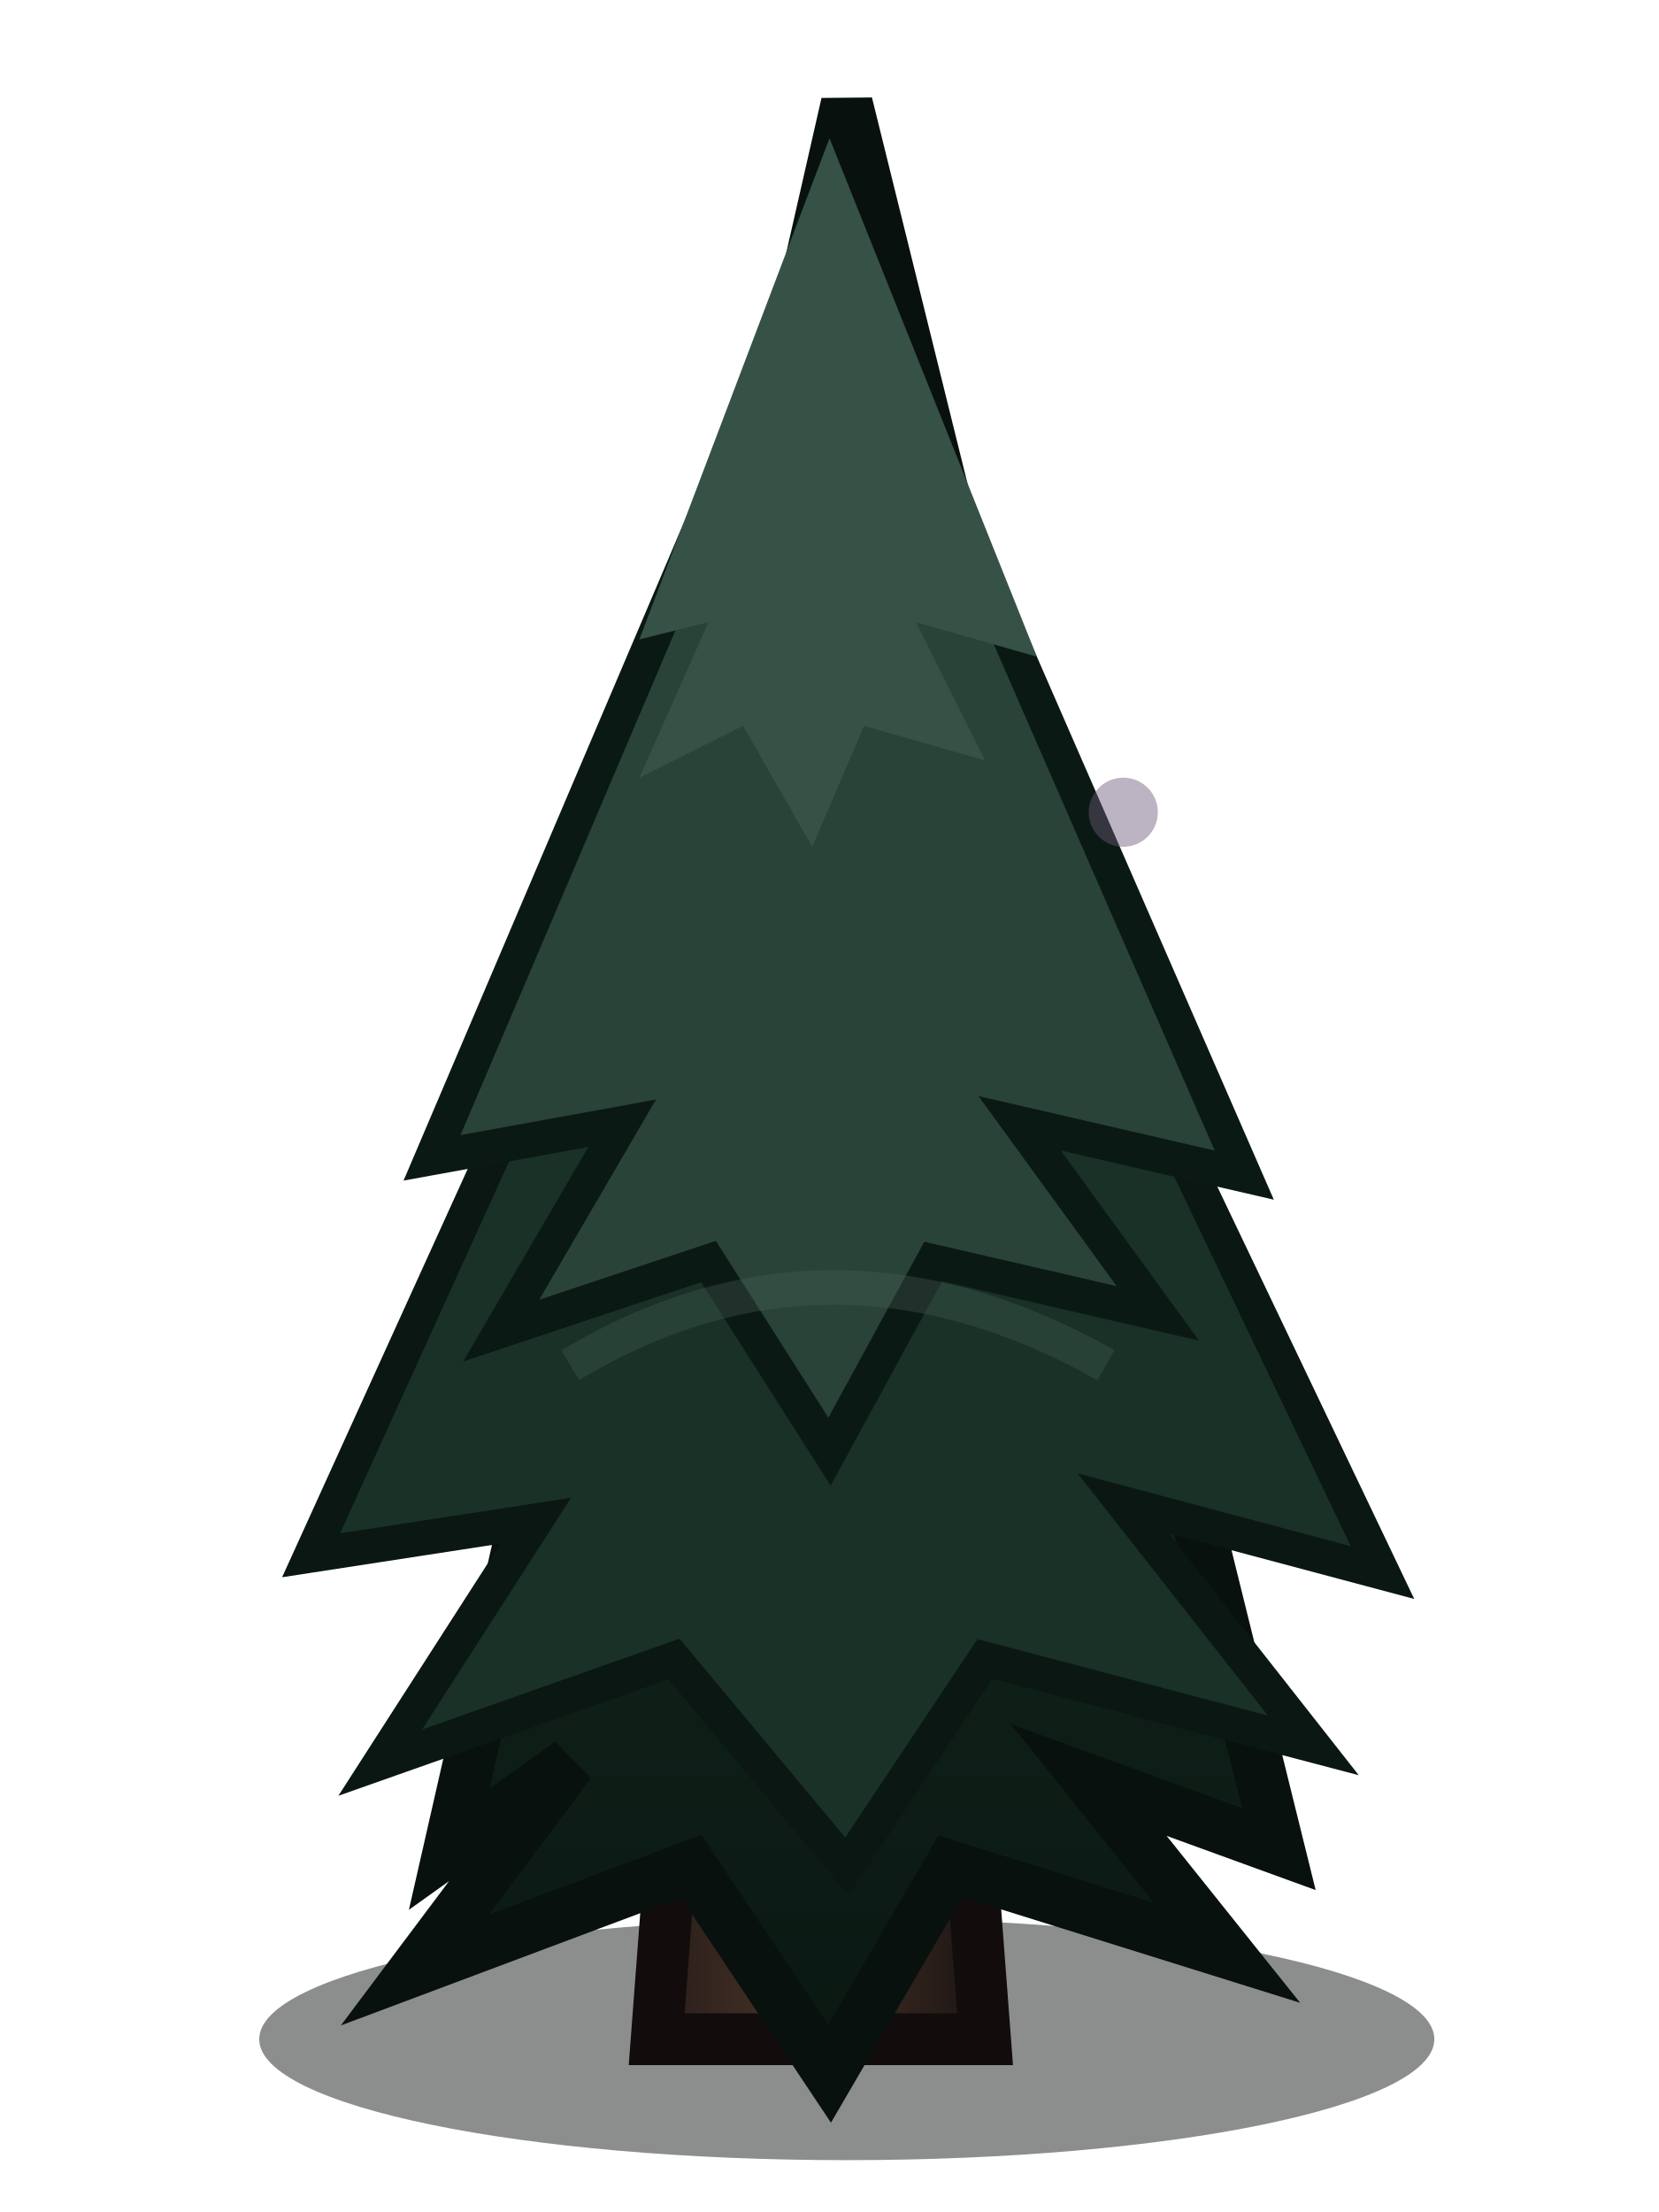
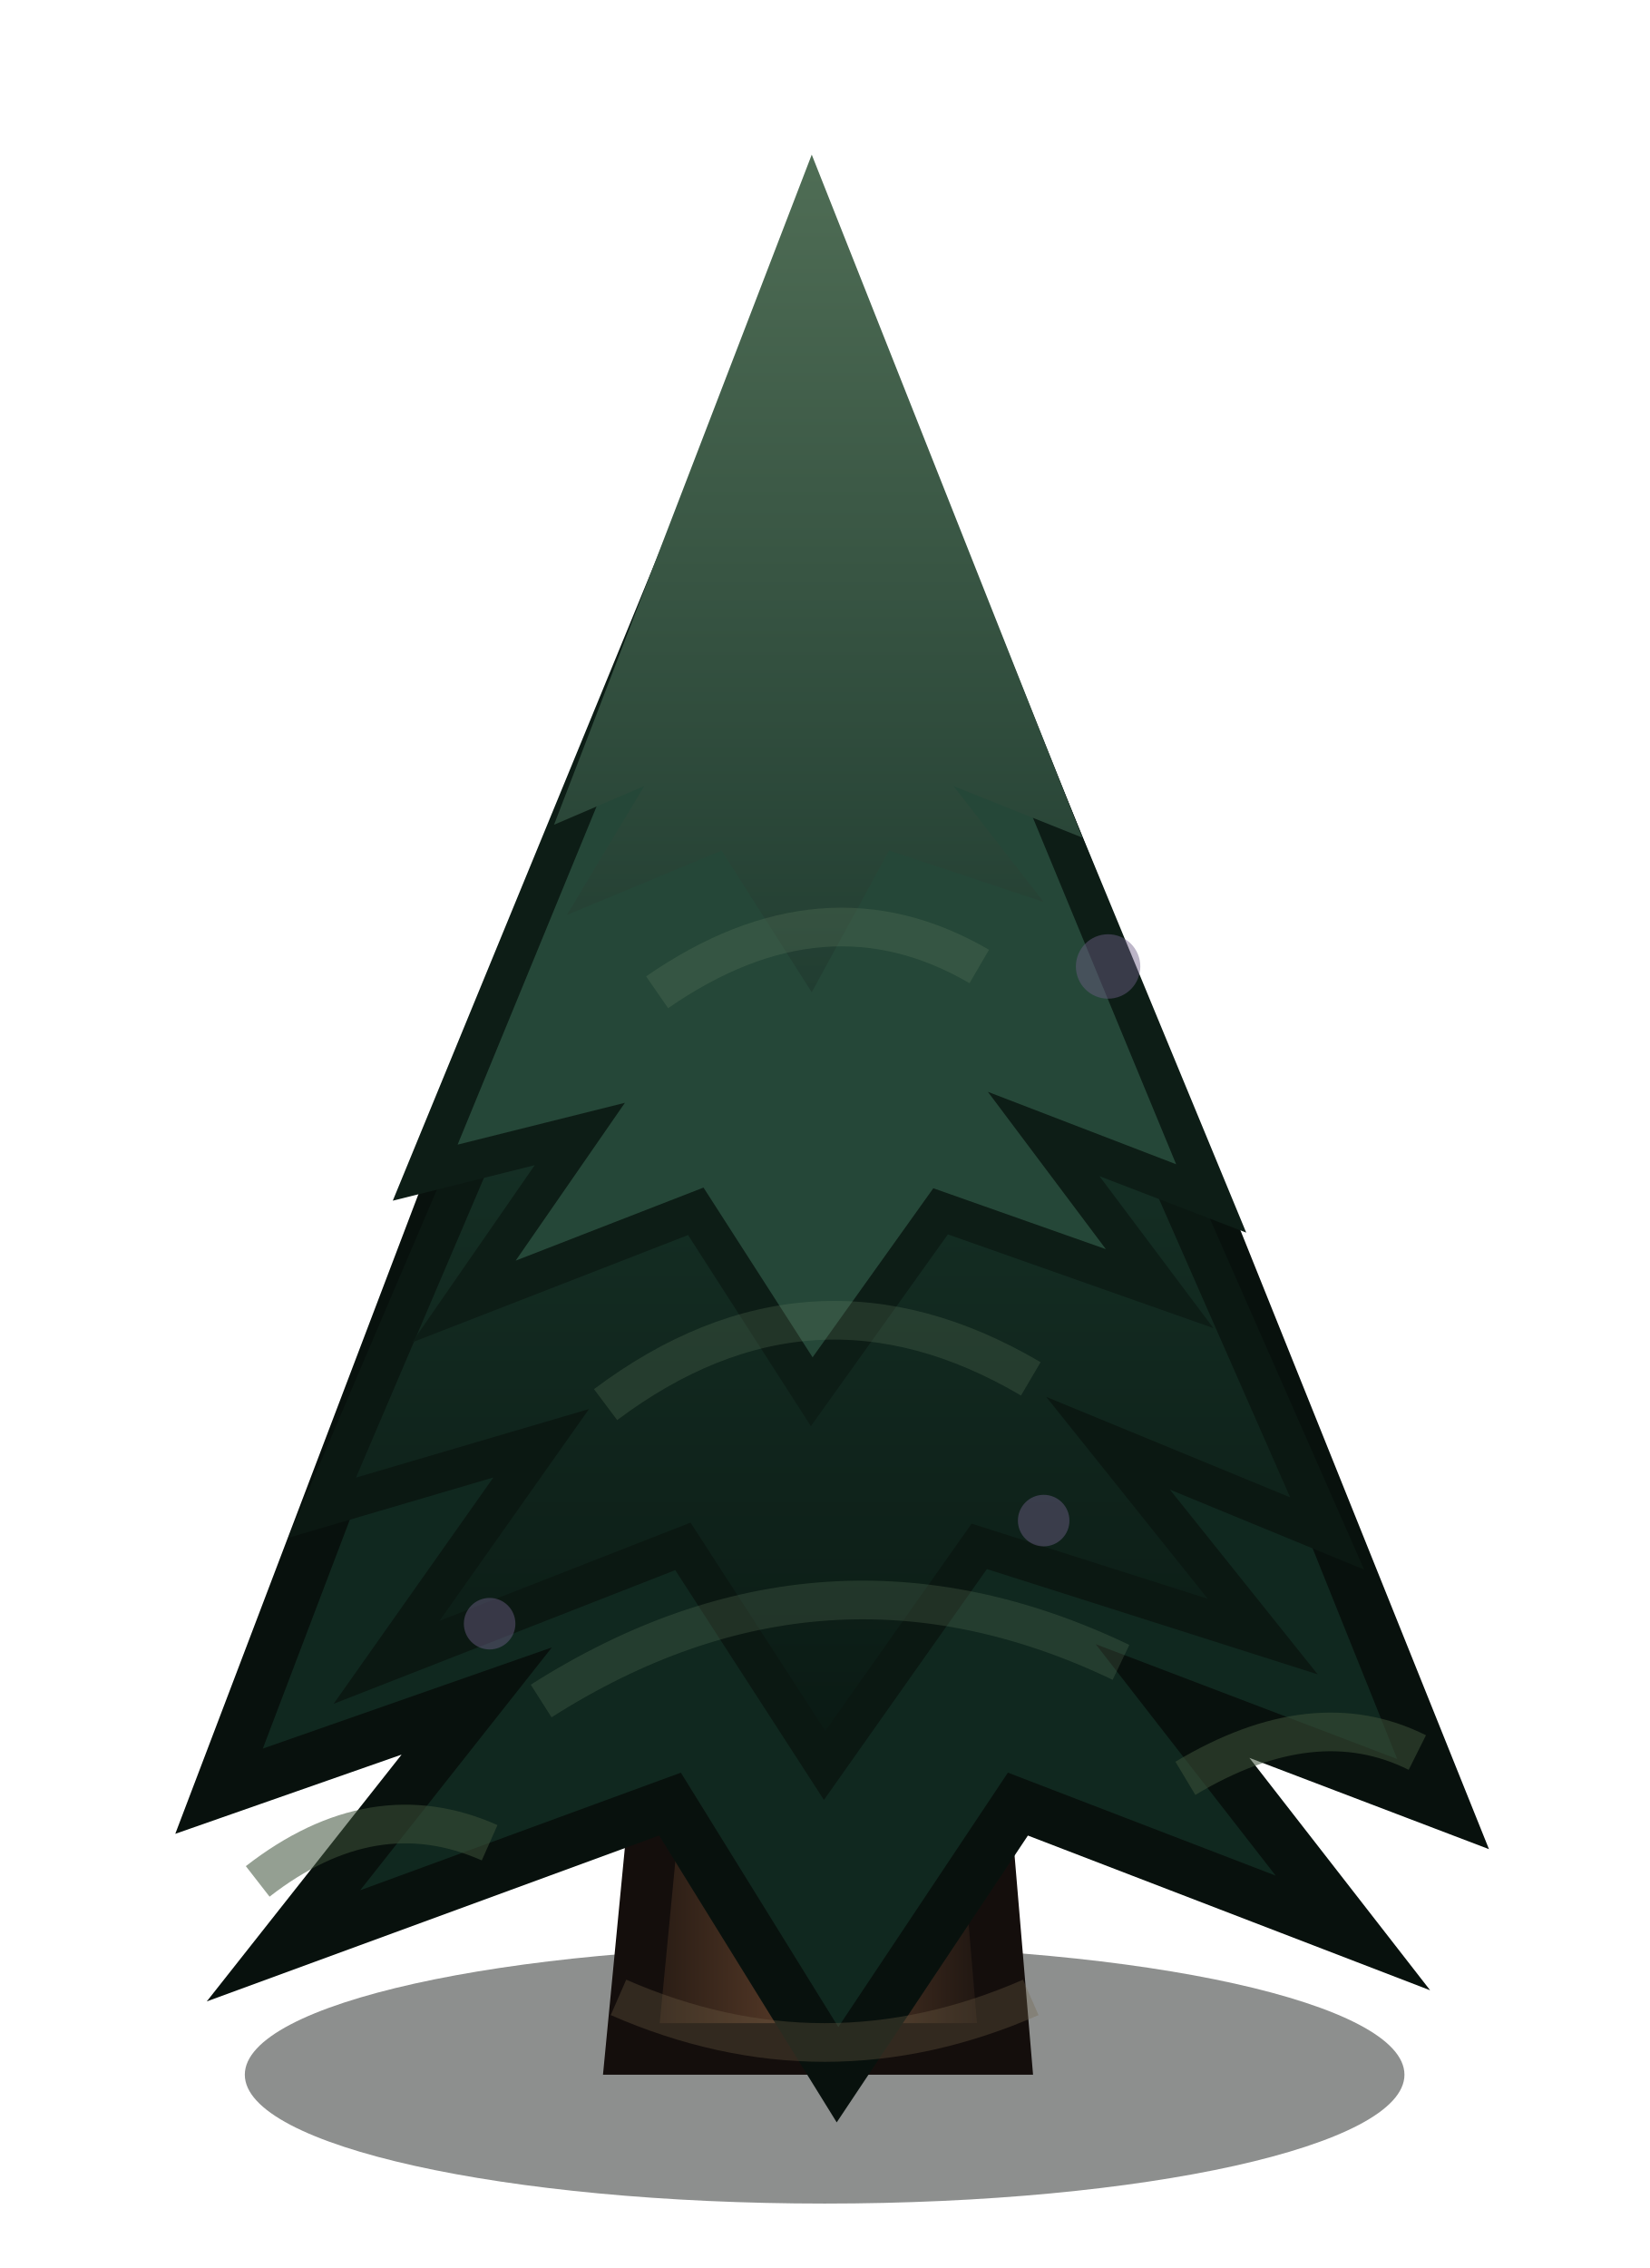
- <svg xmlns="http://www.w3.org/2000/svg" width="96" height="128" viewBox="0 0 96 128">
+ <svg xmlns="http://www.w3.org/2000/svg" width="128" height="176" viewBox="0 0 128 176">
  <defs>
    <linearGradient id="trunk" x1="0" y1="0" x2="1" y2="0">
-       <stop offset="0" stop-color="#281d19" />
-       <stop offset=".45" stop-color="#4a3429" />
-       <stop offset="1" stop-color="#1b1413" />
+       <stop stop-color="#211711" />
+       <stop offset=".48" stop-color="#5b3d2a" />
+       <stop offset="1" stop-color="#17110e" />
    </linearGradient>
-     <linearGradient id="needles" x1="0" y1="0" x2="0" y2="1">
-       <stop offset="0" stop-color="#233a31" />
-       <stop offset=".55" stop-color="#13291f" />
-       <stop offset="1" stop-color="#0a1712" />
+     <linearGradient id="dark" x1="0" y1="0" x2="0" y2="1">
+       <stop stop-color="#284638" />
+       <stop offset=".52" stop-color="#163126" />
+       <stop offset="1" stop-color="#0a1913" />
+     </linearGradient>
+     <linearGradient id="light" x1="0" y1="0" x2="0" y2="1">
+       <stop stop-color="#4f6d55" />
+       <stop offset="1" stop-color="#213d31" />
    </linearGradient>
  </defs>
-   <ellipse cx="49" cy="118" rx="34" ry="7" fill="#050807" opacity=".46" />
-   <path d="M43 52 L52 52 57 118 38 118Z" fill="url(#trunk)" stroke="#120d0c" stroke-width="3" />
-   <path d="M26 107 L49 6 74 107 63 103 71 113 55 108 48 120 40 108 24 114 33 102Z" fill="url(#needles)" stroke="#08110e" stroke-width="3" />
-   <path d="M18 90 L48 24 80 91 65 87 76 101 57 96 49 108 39 96 22 102 31 88Z" fill="#193126" stroke="#0a1712" stroke-width="2" />
-   <path d="M25 67 L48 13 72 68 59 65 67 76 54 73 48 84 41 73 29 77 36 65Z" fill="#294338" stroke="#0b1914" stroke-width="2" />
-   <path d="M37 37 L48 8 60 38 53 36 57 44 50 42 47 49 43 42 37 45 41 36Z" fill="#365247" />
-   <path d="M33 79 Q48 70 64 79" fill="none" stroke="#466054" stroke-width="2" opacity=".34" />
-   <circle cx="65" cy="47" r="2" fill="#6b5877" opacity=".45" />
+   <ellipse cx="64" cy="161" rx="45" ry="10" fill="#070a08" opacity=".46" />
+   <path d="M57 76h14l7 83H49z" fill="url(#trunk)" stroke="#140e0c" stroke-width="4" />
+   <path d="M17 139 63 18 112 140l-21-8 14 18-26-10-14 21-13-21-30 11 15-19z" fill="#10281f" stroke="#08110d" stroke-width="4" />
+   <path d="M25 117 63 28 103 119l-17-7 12 15-22-7-12 17-11-17-23 9 12-17z" fill="url(#dark)" stroke="#0b1812" stroke-width="3" />
+   <path d="M33 91 63 18 94 93l-13-5 9 12-17-6-10 14-9-14-18 7 9-13z" fill="#254738" stroke="#0d1d16" stroke-width="3" />
+   <path d="M43 64 63 12 84 65l-10-4 7 9-12-4-6 11-7-11-12 5 6-10z" fill="url(#light)" />
+   <path d="M47 109q16-12 33-2M42 132q22-14 45-3M51 77q13-9 25-2" fill="none" stroke="#6f8a68" stroke-width="3" opacity=".22" />
+   <path d="M48 155q16 7 32 0" fill="none" stroke="#726147" stroke-width="3" opacity=".32" />
+   <g fill="#6c5d86" opacity=".46">
+     <circle cx="86" cy="75" r="2.5" />
+     <circle cx="38" cy="126" r="2" />
+     <circle cx="81" cy="118" r="2" />
+   </g>
+   <path d="M92 138q10-6 18-2M20 146q9-7 18-3" fill="none" stroke="#3d5138" stroke-width="3" opacity=".55" />
</svg>
